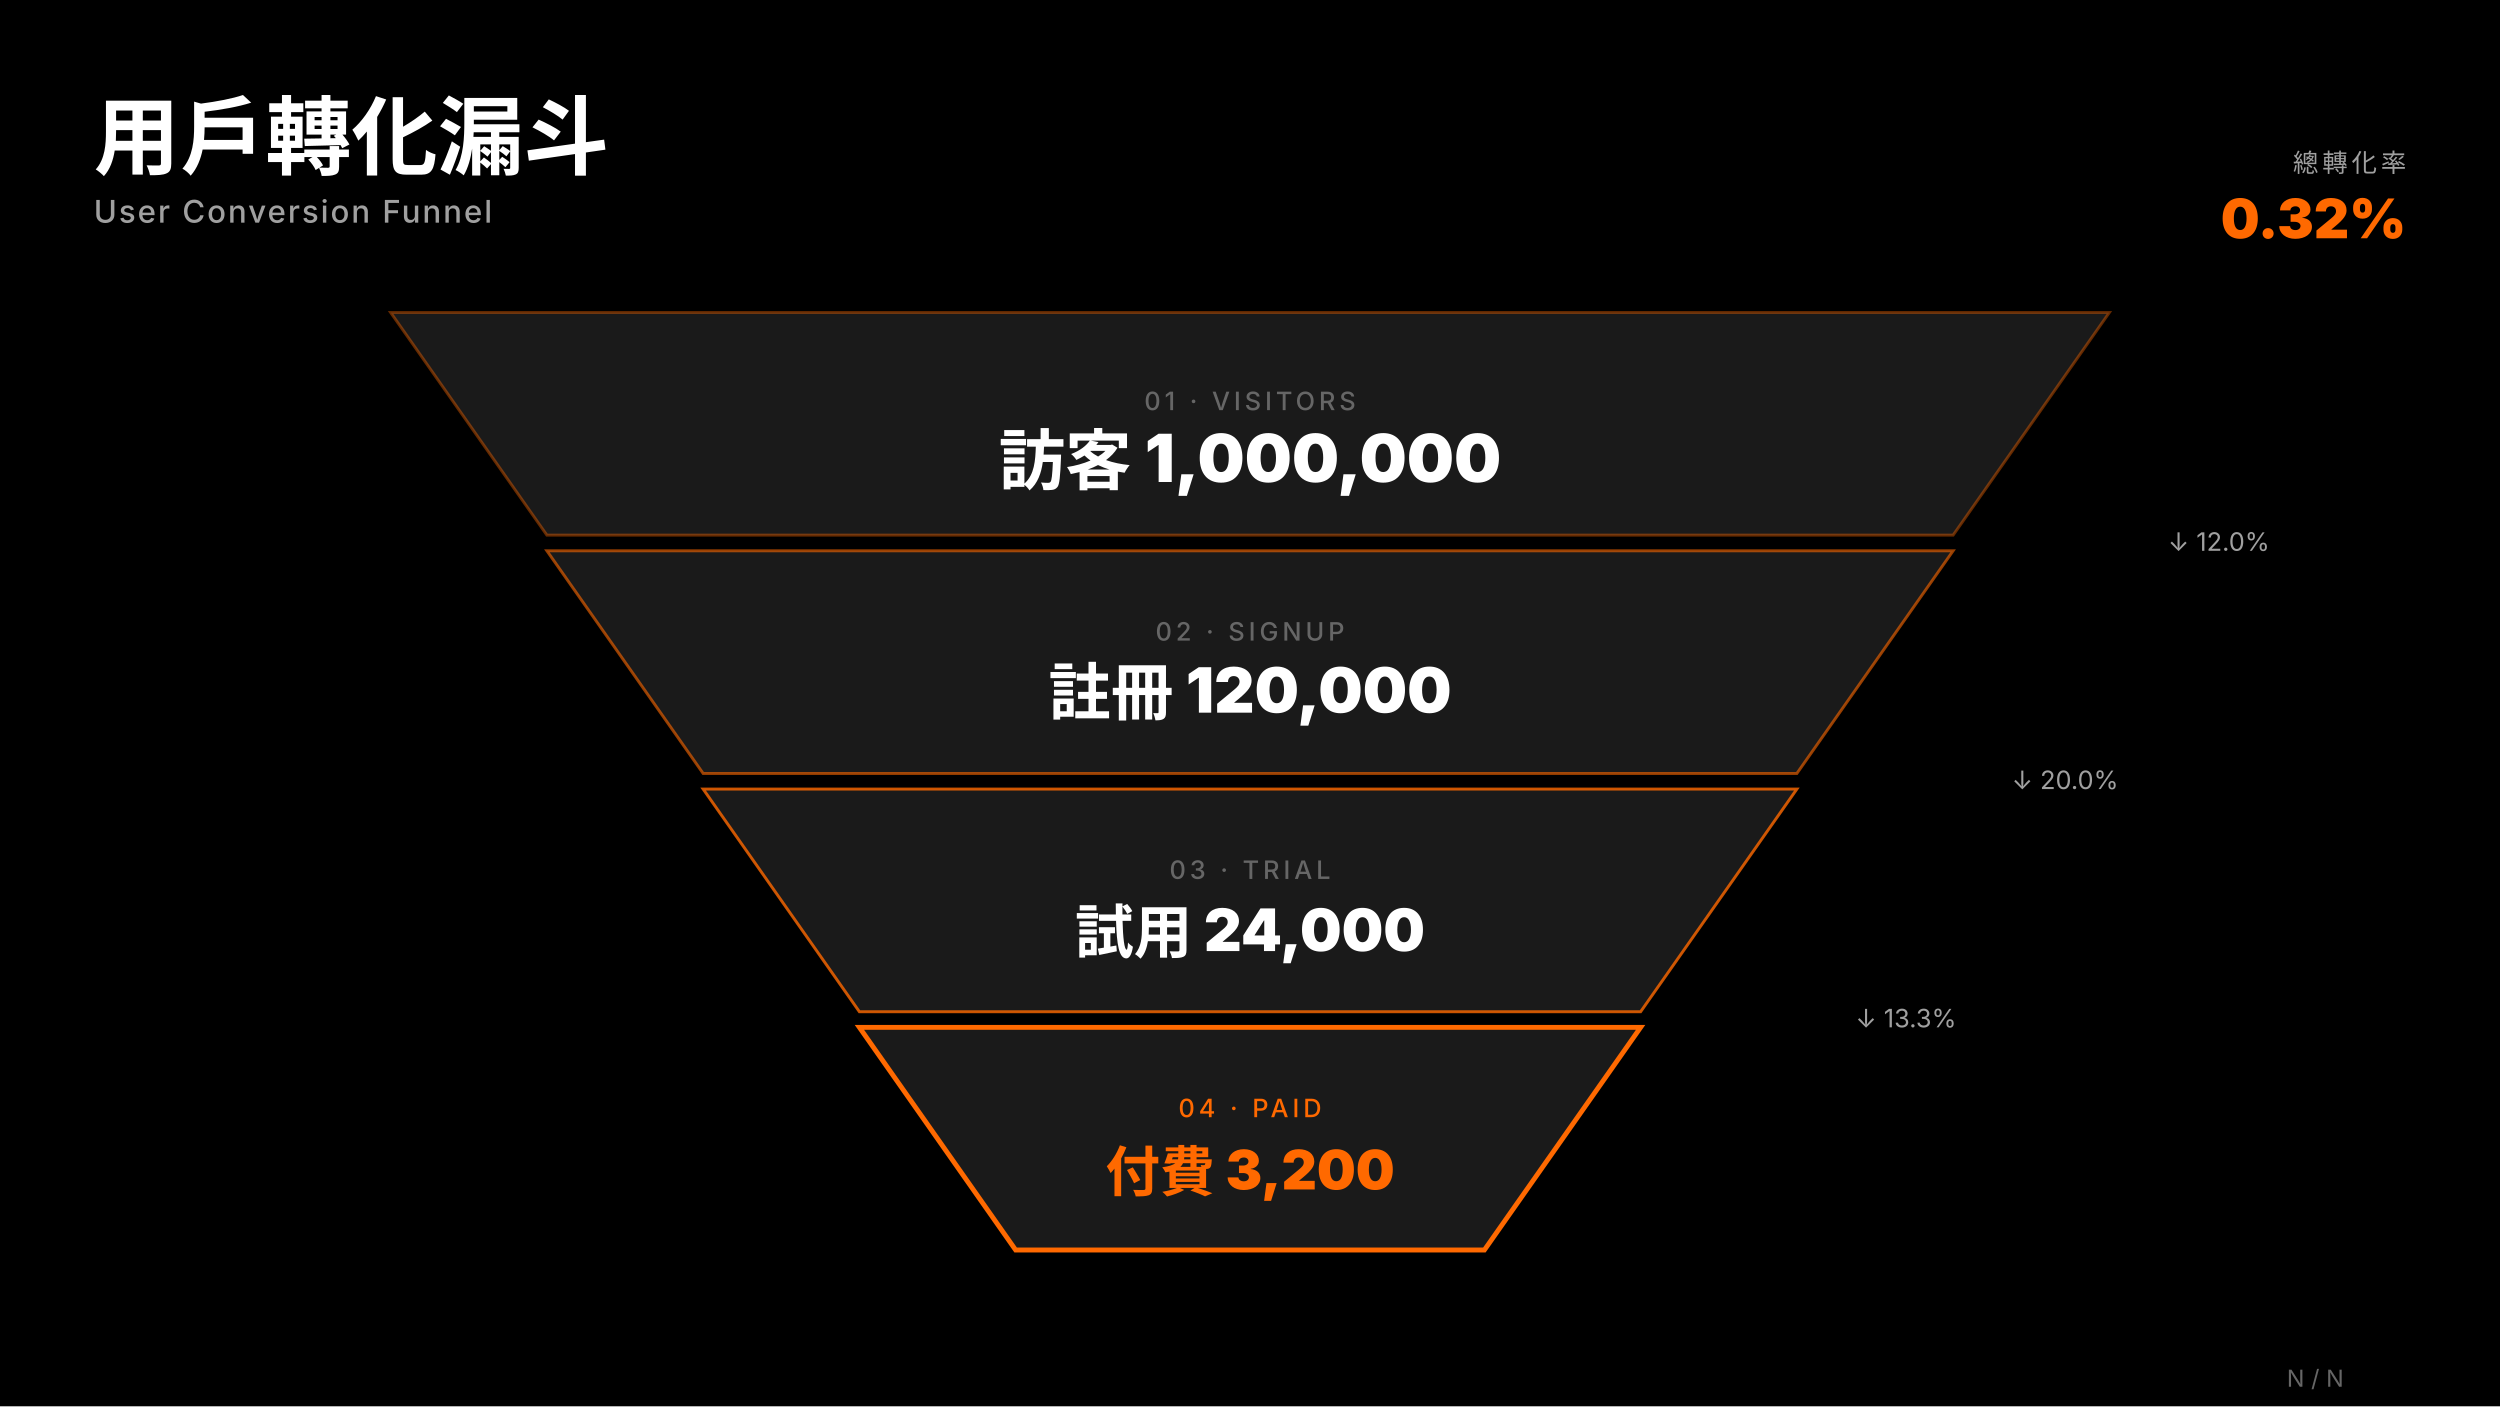
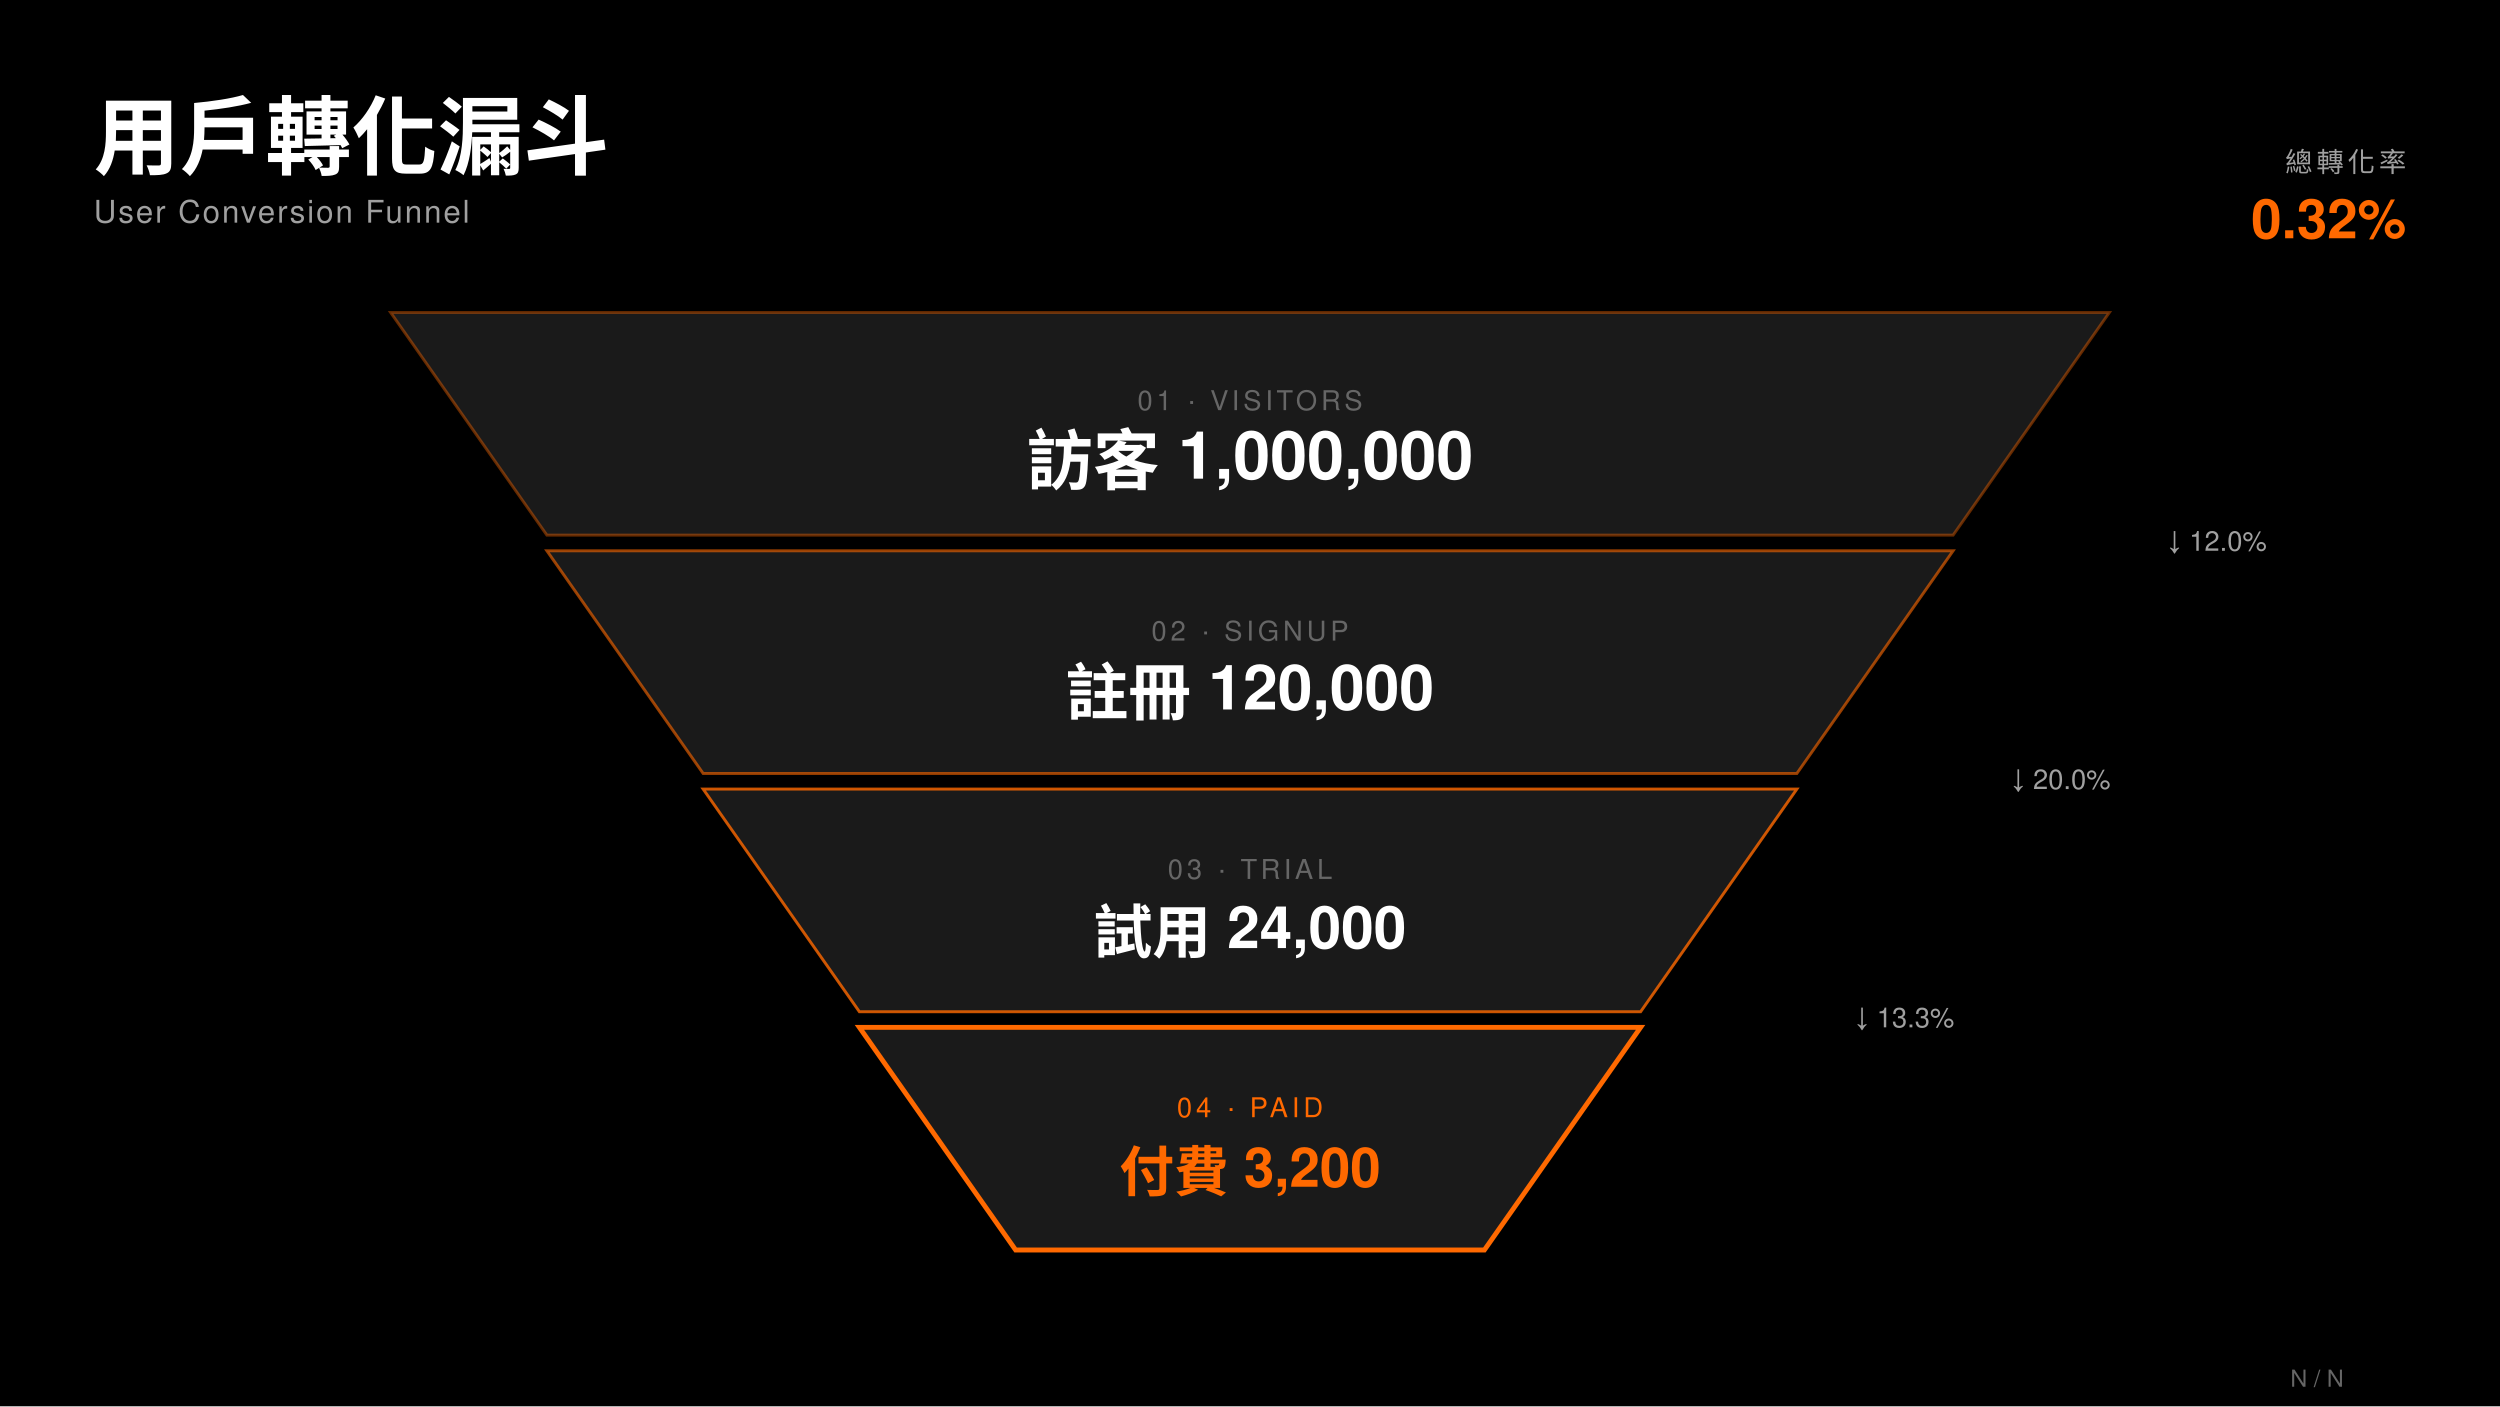
- <svg xmlns="http://www.w3.org/2000/svg" viewBox="0 0 1280 720" width="1280" height="720" font-family="'Noto Sans TC', 'PingFang TC', 'Microsoft JhengHei', Inter, system-ui, sans-serif">
+ <svg xmlns="http://www.w3.org/2000/svg" viewBox="0 0 1280 720" width="1280" height="720" font-family="Helvetica, 'Helvetica Neue', Arial, 'PingFang TC', 'Microsoft JhengHei', 'Hiragino Sans', 'Noto Sans CJK TC', 'Noto Sans TC', sans-serif">
  <rect width="1280" height="720" fill="#000000" />
  <text x="48" y="86" font-size="44" font-weight="800" fill="#FFFFFF">用戶轉化漏斗</text>
  <text x="48" y="114" font-size="16" font-weight="500" fill="#A0A0A0" letter-spacing="1">
    User Conversion Funnel
  </text>
-   <text x="1232" y="88" font-size="13" fill="#A0A0A0" letter-spacing="2" text-anchor="end">總轉化率</text>
+   <text x="1232" y="88" font-size="14" fill="#A0A0A0" letter-spacing="2" text-anchor="end">總轉化率</text>
  <text x="1232" y="122" font-size="28" font-weight="900" fill="#FF6900" text-anchor="end">0.32%</text>
  <path d="M 200 160 L 1080 160 L 1000 274 L 280 274 Z" fill="#1A1A1A" stroke="#FF6900" stroke-width="1.5" stroke-opacity="0.40" />
-   <text x="640" y="210" font-size="13" font-weight="500" fill="#666666" letter-spacing="2" text-anchor="middle">01 · VISITORS</text>
+   <text x="640" y="210" font-size="14" font-weight="500" fill="#666666" letter-spacing="2" text-anchor="middle">01 · VISITORS</text>
  <text x="640" y="248" font-size="34" font-weight="900" fill="#FFFFFF" text-anchor="middle">訪客  1,000,000</text>
-   <text x="1110" y="282" font-size="13" fill="#A0A0A0">↓  12.0%</text>
+   <text x="1110" y="282" font-size="14" fill="#A0A0A0">↓  12.0%</text>
  <path d="M 280 282 L 1000 282 L 920 396 L 360 396 Z" fill="#1A1A1A" stroke="#FF6900" stroke-width="1.5" stroke-opacity="0.60" />
-   <text x="640" y="328" font-size="13" font-weight="500" fill="#666666" letter-spacing="2" text-anchor="middle">02 · SIGNUP</text>
+   <text x="640" y="328" font-size="14" font-weight="500" fill="#666666" letter-spacing="2" text-anchor="middle">02 · SIGNUP</text>
  <text x="640" y="366" font-size="32" font-weight="900" fill="#FFFFFF" text-anchor="middle">註冊  120,000</text>
-   <text x="1030" y="404" font-size="13" fill="#A0A0A0">↓  20.0%</text>
+   <text x="1030" y="404" font-size="14" fill="#A0A0A0">↓  20.0%</text>
  <path d="M 360 404 L 920 404 L 840 518 L 440 518 Z" fill="#1A1A1A" stroke="#FF6900" stroke-width="1.5" stroke-opacity="0.80" />
-   <text x="640" y="450" font-size="13" font-weight="500" fill="#666666" letter-spacing="2" text-anchor="middle">03 · TRIAL</text>
+   <text x="640" y="450" font-size="14" font-weight="500" fill="#666666" letter-spacing="2" text-anchor="middle">03 · TRIAL</text>
  <text x="640" y="488" font-size="30" font-weight="900" fill="#FFFFFF" text-anchor="middle">試用  24,000</text>
-   <text x="950" y="526" font-size="13" fill="#A0A0A0">↓  13.3%</text>
+   <text x="950" y="526" font-size="14" fill="#A0A0A0">↓  13.3%</text>
  <path d="M 440 526 L 840 526 L 760 640 L 520 640 Z" fill="#1A1A1A" stroke="#FF6900" stroke-width="2.5" />
-   <text x="640" y="572" font-size="13" font-weight="500" fill="#FF6900" letter-spacing="2" text-anchor="middle">04 · PAID</text>
+   <text x="640" y="572" font-size="14" font-weight="500" fill="#FF6900" letter-spacing="2" text-anchor="middle">04 · PAID</text>
  <text x="640" y="610" font-size="28" font-weight="900" fill="#FF6900" text-anchor="middle">付費  3,200</text>
  <text x="1200" y="710" font-size="12" fill="#666666" text-anchor="end">N / N</text>
</svg>
